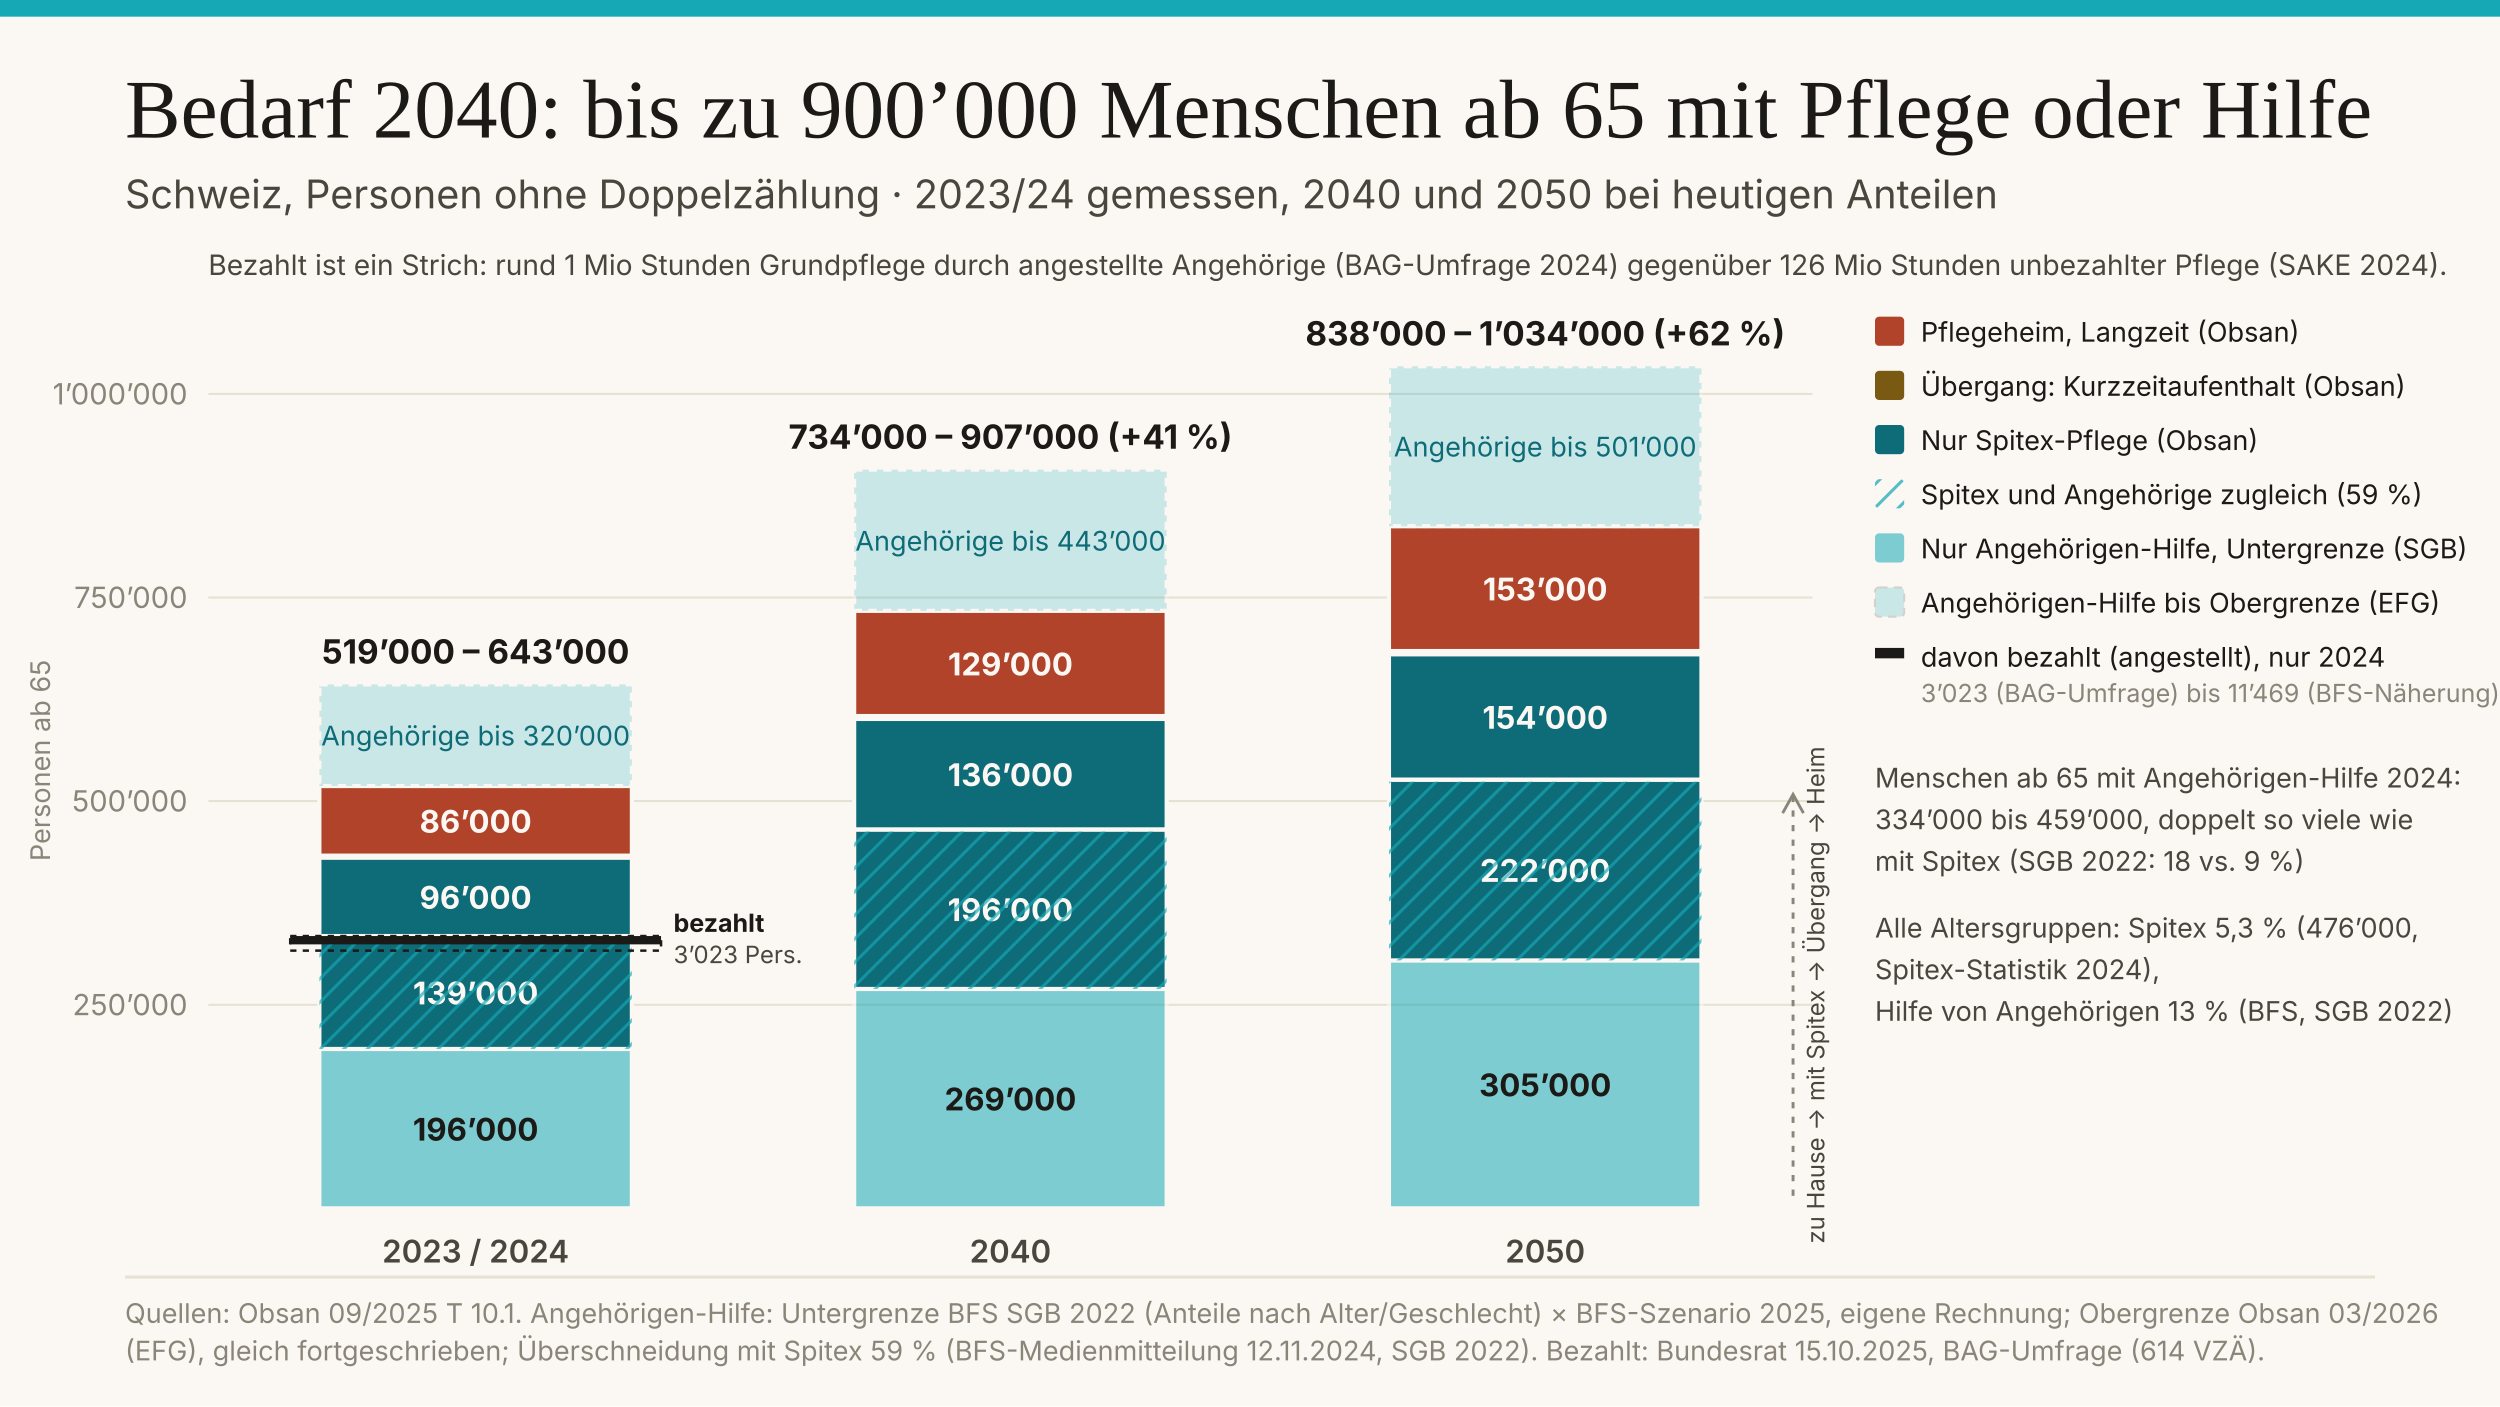
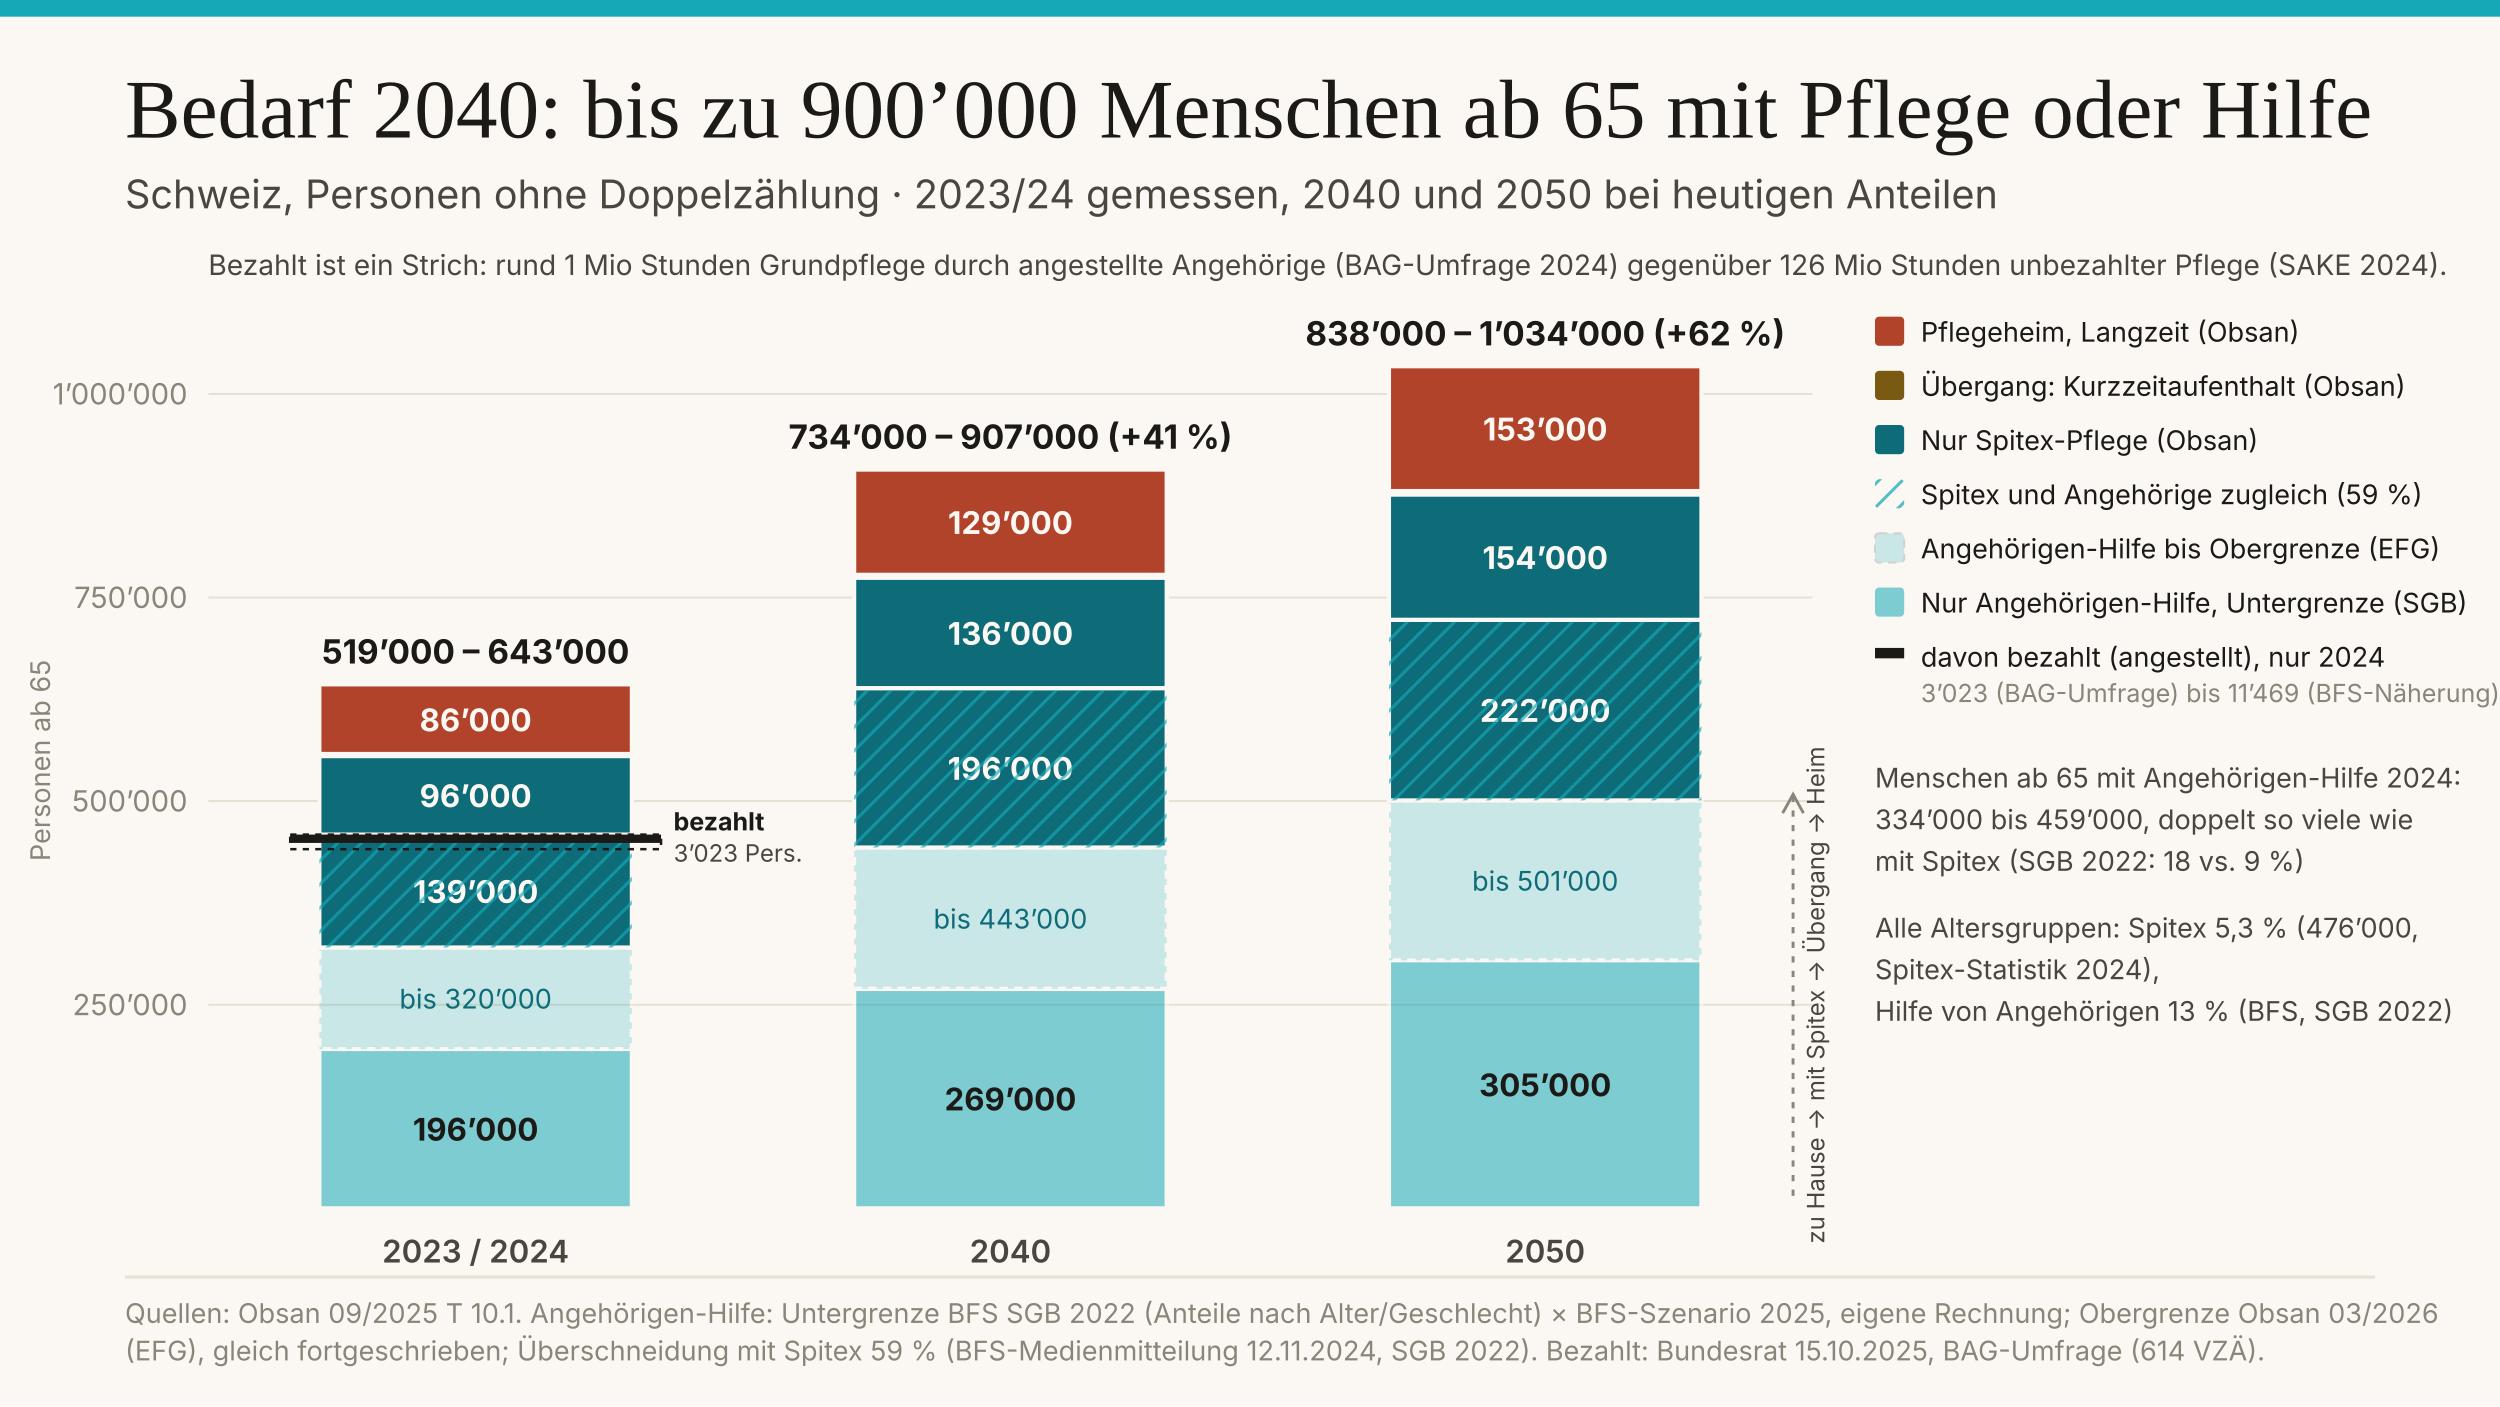
<svg xmlns="http://www.w3.org/2000/svg" width="1200" height="675" viewBox="0 0 1200 675" font-family="Inter, -apple-system, Helvetica, Arial, sans-serif">
  <defs>
    <pattern id="hatch" width="8" height="8" patternUnits="userSpaceOnUse" patternTransform="rotate(45)">
      <line x1="0" y1="0" x2="0" y2="8" stroke="#16A8B5" stroke-width="3" opacity=".7" />
    </pattern>
  </defs>
  <rect width="1200" height="675" fill="#FBF8F4" />
  <rect x="0" y="0" width="1200" height="8" fill="#16A8B5" />
  <text x="60" y="66" font-family="'Instrument Serif', Georgia, 'Times New Roman', serif" font-size="40" fill="#1B1A17">Bedarf 2040: bis zu 900’000 Menschen ab 65 mit Pflege oder Hilfe</text>
  <text x="60" y="100" font-size="19" fill="#4A463E">Schweiz, Personen ohne Doppelzählung · 2023/24 gemessen, 2040 und 2050 bei heutigen Anteilen</text>
  <line x1="60" y1="613" x2="1140" y2="613" stroke="#E7E1D3" stroke-width="1.5" />
  <text x="60" y="635" font-size="13" fill="#8A8578">Quellen: Obsan 09/2025 T 10.1. Angehörigen-Hilfe: Untergrenze BFS SGB 2022 (Anteile nach Alter/Geschlecht) × BFS-Szenario 2025, eigene Rechnung; Obergrenze Obsan 03/2026</text>
  <text x="60" y="653" font-size="13" fill="#8A8578">(EFG), gleich fortgeschrieben; Überschneidung mit Spitex 59 % (BFS-Medienmitteilung 12.11.2024, SGB 2022). Bezahlt: Bundesrat 15.10.2025, BAG-Umfrage (614 VZÄ).</text>
  <line x1="100" y1="482.3" x2="870" y2="482.3" stroke="#E7E1D3" stroke-width="1" />
  <text x="90" y="487.3" font-size="14" fill="#8A8578" text-anchor="end">250’000</text>
  <line x1="100" y1="384.5" x2="870" y2="384.5" stroke="#E7E1D3" stroke-width="1" />
  <text x="90" y="389.5" font-size="14" fill="#8A8578" text-anchor="end">500’000</text>
  <line x1="100" y1="286.8" x2="870" y2="286.8" stroke="#E7E1D3" stroke-width="1" />
  <text x="90" y="291.8" font-size="14" fill="#8A8578" text-anchor="end">750’000</text>
  <line x1="100" y1="189.1" x2="870" y2="189.1" stroke="#E7E1D3" stroke-width="1" />
  <text x="90" y="194.1" font-size="14" fill="#8A8578" text-anchor="end">1’000’000</text>
  <text transform="translate(24,365.0) rotate(-90)" font-size="13" fill="#8A8578" text-anchor="middle">Personen ab 65</text>
  <rect x="153.3" y="503.5" width="150" height="76.5" fill="#16A8B5" opacity="0.55" stroke="#FBF8F4" stroke-width="2" />
  <text x="228.3" y="547.5" font-size="15" font-weight="700" fill="#1B1A17" text-anchor="middle">196’000</text>
-   <rect x="153.3" y="449.3" width="150" height="54.2" fill="#0E6B78" opacity="1" stroke="#FBF8F4" stroke-width="2" />
-   <text x="228.3" y="482.1" font-size="15" font-weight="700" fill="#FBF8F4" text-anchor="middle">139’000</text>
-   <rect x="153.3" y="449.3" width="150" height="54.2" fill="url(#hatch)" opacity=".9" />
-   <rect x="153.3" y="411.6" width="150" height="37.7" fill="#0E6B78" opacity="1" stroke="#FBF8F4" stroke-width="2" />
-   <text x="228.3" y="436.2" font-size="15" font-weight="700" fill="#FBF8F4" text-anchor="middle">96’000</text>
-   <rect x="153.3" y="410.7" width="150" height="0.9" fill="#7A5A12" opacity="1" stroke="#FBF8F4" stroke-width="2" />
-   <rect x="153.3" y="377.3" width="150" height="33.4" fill="#B0432A" opacity="1" stroke="#FBF8F4" stroke-width="2" />
-   <text x="228.3" y="399.7" font-size="15" font-weight="700" fill="#FBF8F4" text-anchor="middle">86’000</text>
-   <rect x="153.3" y="328.5" width="150" height="48.8" fill="#16A8B5" opacity="0.22" stroke="#FBF8F4" stroke-width="2" stroke-dasharray="4 3" />
-   <text x="228.3" y="357.8" font-size="13" font-weight="400" fill="#0E6B78" text-anchor="middle">Angehörige bis 320’000</text>
-   <rect x="139.3" y="449.3" width="178" height="4.0" fill="#1B1A17" />
-   <rect x="139.3" y="449.3" width="178" height="7.0" fill="none" stroke="#1B1A17" stroke-width="1.2" stroke-dasharray="3 3" />
+   <rect x="153.3" y="454.8" width="150" height="48.8" fill="#16A8B5" opacity="0.22" stroke="#FBF8F4" stroke-width="2" stroke-dasharray="4 3" />
+   <text x="228.3" y="484.1" font-size="13" font-weight="400" fill="#0E6B78" text-anchor="middle">bis 320’000</text>
+   <rect x="153.3" y="400.6" width="150" height="54.2" fill="#0E6B78" opacity="1" stroke="#FBF8F4" stroke-width="2" />
+   <text x="228.3" y="433.4" font-size="15" font-weight="700" fill="#FBF8F4" text-anchor="middle">139’000</text>
+   <rect x="153.3" y="400.6" width="150" height="54.2" fill="url(#hatch)" opacity=".9" />
+   <rect x="153.3" y="362.9" width="150" height="37.7" fill="#0E6B78" opacity="1" stroke="#FBF8F4" stroke-width="2" />
+   <text x="228.3" y="387.4" font-size="15" font-weight="700" fill="#FBF8F4" text-anchor="middle">96’000</text>
+   <rect x="153.3" y="362.0" width="150" height="0.9" fill="#7A5A12" opacity="1" stroke="#FBF8F4" stroke-width="2" />
+   <rect x="153.3" y="328.5" width="150" height="33.4" fill="#B0432A" opacity="1" stroke="#FBF8F4" stroke-width="2" />
+   <text x="228.3" y="351.0" font-size="15" font-weight="700" fill="#FBF8F4" text-anchor="middle">86’000</text>
+   <rect x="139.3" y="400.6" width="178" height="4.0" fill="#1B1A17" />
+   <rect x="139.3" y="400.6" width="178" height="7.0" fill="none" stroke="#1B1A17" stroke-width="1.2" stroke-dasharray="3 3" />
  <text x="228.3" y="318.5" font-size="16" font-weight="700" fill="#1B1A17" text-anchor="middle">519’000 – 643’000</text>
  <text x="228.3" y="606" font-size="15" font-weight="600" fill="#4A463E" text-anchor="middle">2023 / 2024</text>
  <rect x="410.0" y="474.7" width="150" height="105.3" fill="#16A8B5" opacity="0.55" stroke="#FBF8F4" stroke-width="2" />
  <text x="485.0" y="533.0" font-size="15" font-weight="700" fill="#1B1A17" text-anchor="middle">269’000</text>
-   <rect x="410.0" y="398.2" width="150" height="76.5" fill="#0E6B78" opacity="1" stroke="#FBF8F4" stroke-width="2" />
-   <text x="485.0" y="442.1" font-size="15" font-weight="700" fill="#FBF8F4" text-anchor="middle">196’000</text>
-   <rect x="410.0" y="398.2" width="150" height="76.5" fill="url(#hatch)" opacity=".9" />
-   <rect x="410.0" y="345.0" width="150" height="53.1" fill="#0E6B78" opacity="1" stroke="#FBF8F4" stroke-width="2" />
-   <text x="485.0" y="377.3" font-size="15" font-weight="700" fill="#FBF8F4" text-anchor="middle">136’000</text>
-   <rect x="410.0" y="343.7" width="150" height="1.4" fill="#7A5A12" opacity="1" stroke="#FBF8F4" stroke-width="2" />
-   <rect x="410.0" y="293.2" width="150" height="50.5" fill="#B0432A" opacity="1" stroke="#FBF8F4" stroke-width="2" />
-   <text x="485.0" y="324.2" font-size="15" font-weight="700" fill="#FBF8F4" text-anchor="middle">129’000</text>
-   <rect x="410.0" y="225.4" width="150" height="67.8" fill="#16A8B5" opacity="0.22" stroke="#FBF8F4" stroke-width="2" stroke-dasharray="4 3" />
-   <text x="485.0" y="264.3" font-size="13" font-weight="400" fill="#0E6B78" text-anchor="middle">Angehörige bis 443’000</text>
+   <rect x="410.0" y="406.8" width="150" height="67.8" fill="#16A8B5" opacity="0.22" stroke="#FBF8F4" stroke-width="2" stroke-dasharray="4 3" />
+   <text x="485.0" y="445.7" font-size="13" font-weight="400" fill="#0E6B78" text-anchor="middle">bis 443’000</text>
+   <rect x="410.0" y="330.3" width="150" height="76.5" fill="#0E6B78" opacity="1" stroke="#FBF8F4" stroke-width="2" />
+   <text x="485.0" y="374.3" font-size="15" font-weight="700" fill="#FBF8F4" text-anchor="middle">196’000</text>
+   <rect x="410.0" y="330.3" width="150" height="76.5" fill="url(#hatch)" opacity=".9" />
+   <rect x="410.0" y="277.2" width="150" height="53.1" fill="#0E6B78" opacity="1" stroke="#FBF8F4" stroke-width="2" />
+   <text x="485.0" y="309.5" font-size="15" font-weight="700" fill="#FBF8F4" text-anchor="middle">136’000</text>
+   <rect x="410.0" y="275.9" width="150" height="1.4" fill="#7A5A12" opacity="1" stroke="#FBF8F4" stroke-width="2" />
+   <rect x="410.0" y="225.4" width="150" height="50.5" fill="#B0432A" opacity="1" stroke="#FBF8F4" stroke-width="2" />
+   <text x="485.0" y="256.3" font-size="15" font-weight="700" fill="#FBF8F4" text-anchor="middle">129’000</text>
  <text x="485.0" y="215.4" font-size="16" font-weight="700" fill="#1B1A17" text-anchor="middle">734’000 – 907’000  (+41 %)</text>
  <text x="485.0" y="606" font-size="15" font-weight="600" fill="#4A463E" text-anchor="middle">2040</text>
  <rect x="666.7" y="460.9" width="150" height="119.1" fill="#16A8B5" opacity="0.55" stroke="#FBF8F4" stroke-width="2" />
  <text x="741.7" y="526.2" font-size="15" font-weight="700" fill="#1B1A17" text-anchor="middle">305’000</text>
-   <rect x="666.7" y="374.3" width="150" height="86.7" fill="#0E6B78" opacity="1" stroke="#FBF8F4" stroke-width="2" />
-   <text x="741.7" y="423.3" font-size="15" font-weight="700" fill="#FBF8F4" text-anchor="middle">222’000</text>
-   <rect x="666.7" y="374.3" width="150" height="86.7" fill="url(#hatch)" opacity=".9" />
-   <rect x="666.7" y="314.0" width="150" height="60.2" fill="#0E6B78" opacity="1" stroke="#FBF8F4" stroke-width="2" />
-   <text x="741.7" y="349.8" font-size="15" font-weight="700" fill="#FBF8F4" text-anchor="middle">154’000</text>
-   <rect x="666.7" y="312.4" width="150" height="1.6" fill="#7A5A12" opacity="1" stroke="#FBF8F4" stroke-width="2" />
-   <rect x="666.7" y="252.6" width="150" height="59.9" fill="#B0432A" opacity="1" stroke="#FBF8F4" stroke-width="2" />
-   <text x="741.7" y="288.2" font-size="15" font-weight="700" fill="#FBF8F4" text-anchor="middle">153’000</text>
-   <rect x="666.7" y="175.8" width="150" height="76.8" fill="#16A8B5" opacity="0.22" stroke="#FBF8F4" stroke-width="2" stroke-dasharray="4 3" />
-   <text x="741.7" y="219.1" font-size="13" font-weight="400" fill="#0E6B78" text-anchor="middle">Angehörige bis 501’000</text>
+   <rect x="666.7" y="384.2" width="150" height="76.8" fill="#16A8B5" opacity="0.22" stroke="#FBF8F4" stroke-width="2" stroke-dasharray="4 3" />
+   <text x="741.7" y="427.5" font-size="13" font-weight="400" fill="#0E6B78" text-anchor="middle">bis 501’000</text>
+   <rect x="666.7" y="297.5" width="150" height="86.7" fill="#0E6B78" opacity="1" stroke="#FBF8F4" stroke-width="2" />
+   <text x="741.7" y="346.5" font-size="15" font-weight="700" fill="#FBF8F4" text-anchor="middle">222’000</text>
+   <rect x="666.7" y="297.5" width="150" height="86.7" fill="url(#hatch)" opacity=".9" />
+   <rect x="666.7" y="237.3" width="150" height="60.2" fill="#0E6B78" opacity="1" stroke="#FBF8F4" stroke-width="2" />
+   <text x="741.7" y="273.1" font-size="15" font-weight="700" fill="#FBF8F4" text-anchor="middle">154’000</text>
+   <rect x="666.7" y="235.7" width="150" height="1.6" fill="#7A5A12" opacity="1" stroke="#FBF8F4" stroke-width="2" />
+   <rect x="666.7" y="175.8" width="150" height="59.9" fill="#B0432A" opacity="1" stroke="#FBF8F4" stroke-width="2" />
+   <text x="741.7" y="211.4" font-size="15" font-weight="700" fill="#FBF8F4" text-anchor="middle">153’000</text>
  <text x="741.7" y="165.8" font-size="16" font-weight="700" fill="#1B1A17" text-anchor="middle">838’000 – 1’034’000  (+62 %)</text>
  <text x="741.7" y="606" font-size="15" font-weight="600" fill="#4A463E" text-anchor="middle">2050</text>
-   <text x="323.3" y="447.3" font-size="12" font-weight="700" fill="#1B1A17">bezahlt</text>
-   <text x="323.3" y="462.3" font-size="11.5" fill="#4A463E">3’023 Pers.</text>
+   <text x="323.3" y="398.6" font-size="12" font-weight="700" fill="#1B1A17">bezahlt</text>
+   <text x="323.3" y="413.6" font-size="11.5" fill="#4A463E">3’023 Pers.</text>
  <line x1="860.667" y1="574.0" x2="860.667" y2="381.3" stroke="#8A8578" stroke-width="1.4" stroke-dasharray="3 4" />
  <path d="M855.667,390.3 L860.667,381.3 L865.667,390.3" stroke="#8A8578" stroke-width="1.4" fill="none" />
  <text transform="translate(875.6667,477.6) rotate(-90)" font-size="11.5" fill="#4A463E" text-anchor="middle">zu Hause → mit Spitex → Übergang → Heim</text>
  <rect x="900" y="152" width="14" height="14" rx="2" fill="#B0432A" opacity="1" />
  <text x="922" y="164" font-size="13" fill="#1B1A17">Pflegeheim, Langzeit (Obsan)</text>
  <rect x="900" y="178" width="14" height="14" rx="2" fill="#7A5A12" opacity="1" />
  <text x="922" y="190" font-size="13" fill="#1B1A17">Übergang: Kurzzeitaufenthalt (Obsan)</text>
  <rect x="900" y="204" width="14" height="14" rx="2" fill="#0E6B78" opacity="1" />
  <text x="922" y="216" font-size="13" fill="#1B1A17">Nur Spitex-Pflege (Obsan)</text>
  <rect x="900" y="230" width="14" height="14" rx="2" fill="url(#hatch)" opacity="1" />
  <text x="922" y="242" font-size="13" fill="#1B1A17">Spitex und Angehörige zugleich (59 %)</text>
-   <rect x="900" y="256" width="14" height="14" rx="2" fill="#16A8B5" opacity="0.55" />
-   <text x="922" y="268" font-size="13" fill="#1B1A17">Nur Angehörigen-Hilfe, Untergrenze (SGB)</text>
-   <rect x="900" y="282" width="14" height="14" rx="2" fill="#16A8B5" opacity="0.22" stroke="#4A463E" stroke-width="1" stroke-dasharray="4 3" />
-   <text x="922" y="294" font-size="13" fill="#1B1A17">Angehörigen-Hilfe bis Obergrenze (EFG)</text>
+   <rect x="900" y="256" width="14" height="14" rx="2" fill="#16A8B5" opacity="0.22" stroke="#4A463E" stroke-width="1" stroke-dasharray="4 3" />
+   <text x="922" y="268" font-size="13" fill="#1B1A17">Angehörigen-Hilfe bis Obergrenze (EFG)</text>
+   <rect x="900" y="282" width="14" height="14" rx="2" fill="#16A8B5" opacity="0.55" />
+   <text x="922" y="294" font-size="13" fill="#1B1A17">Nur Angehörigen-Hilfe, Untergrenze (SGB)</text>
  <rect x="900" y="311" width="14" height="5" fill="#1B1A17" />
  <text x="922" y="320" font-size="13" fill="#1B1A17">davon bezahlt (angestellt), nur 2024</text>
  <text x="922" y="337" font-size="12" fill="#8A8578">3’023 (BAG-Umfrage) bis 11’469 (BFS-Näherung)</text>
  <text x="900" y="378" font-size="13" fill="#4A463E">Menschen ab 65 mit Angehörigen-Hilfe 2024:</text>
  <text x="900" y="398" font-size="13" fill="#4A463E">334’000 bis 459’000, doppelt so viele wie</text>
  <text x="900" y="418" font-size="13" fill="#4A463E">mit Spitex (SGB 2022: 18 vs. 9 %)</text>
  <text x="900" y="450" font-size="13" fill="#4A463E">Alle Altersgruppen: Spitex 5,3 % (476’000,</text>
  <text x="900" y="470" font-size="13" fill="#4A463E">Spitex-Statistik 2024),</text>
  <text x="900" y="490" font-size="13" fill="#4A463E">Hilfe von Angehörigen 13 % (BFS, SGB 2022)</text>
  <text x="100" y="132" font-size="13.5" fill="#4A463E" text-anchor="start">Bezahlt ist ein Strich: rund 1 Mio Stunden Grundpflege durch angestellte Angehörige (BAG-Umfrage 2024) gegenüber 126 Mio Stunden unbezahlter Pflege (SAKE 2024).</text>
</svg>
